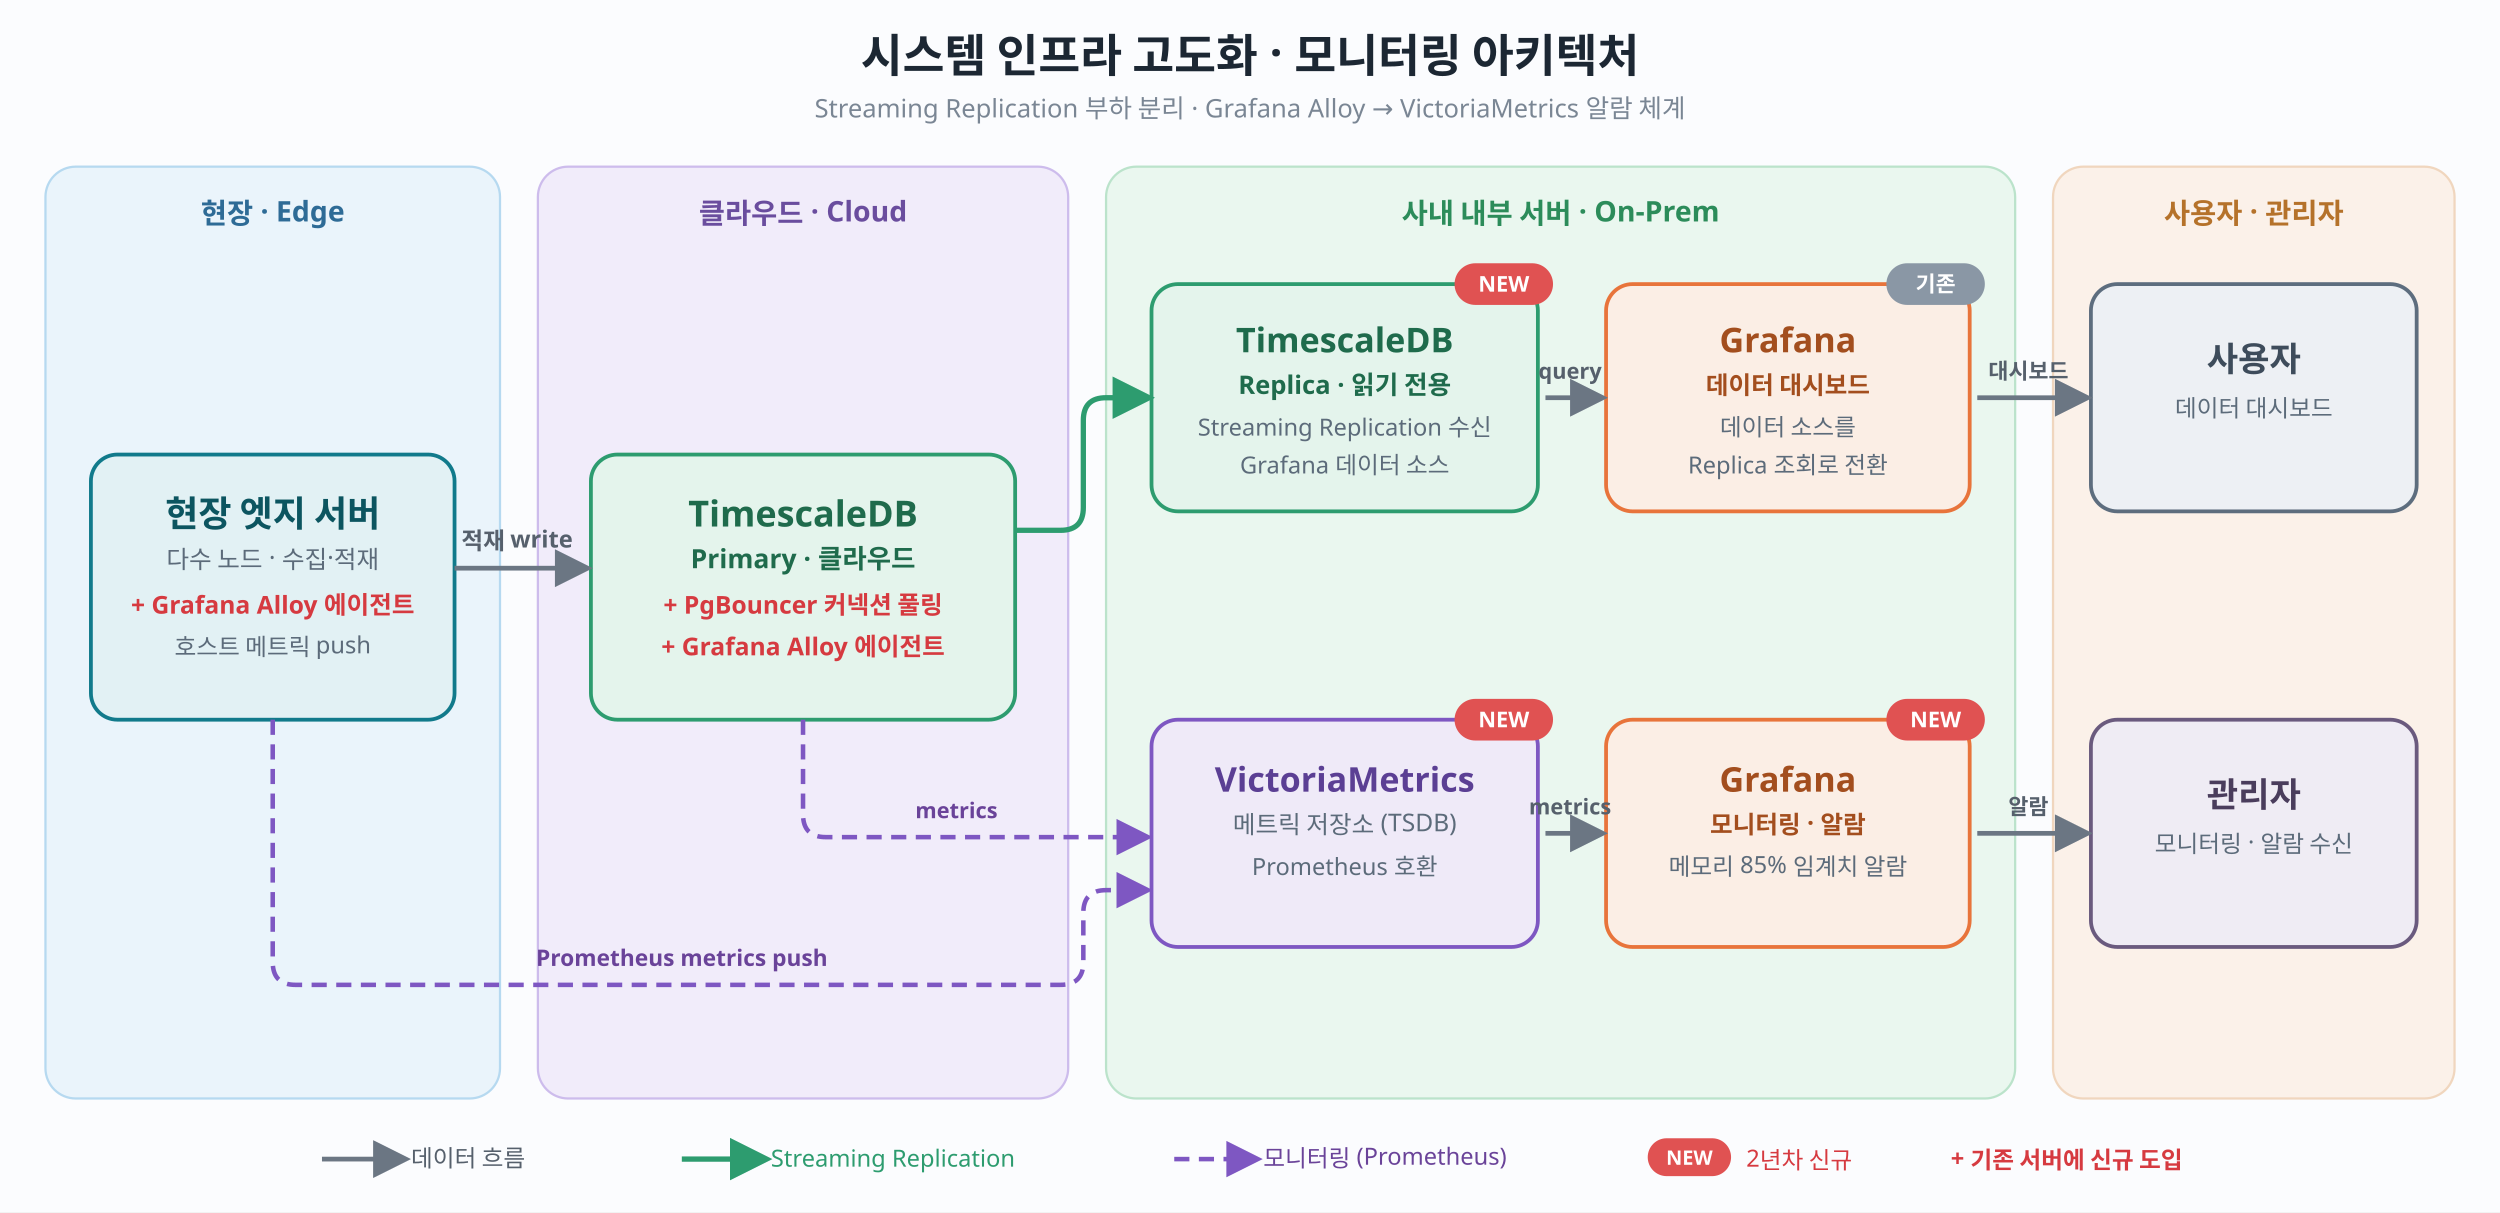
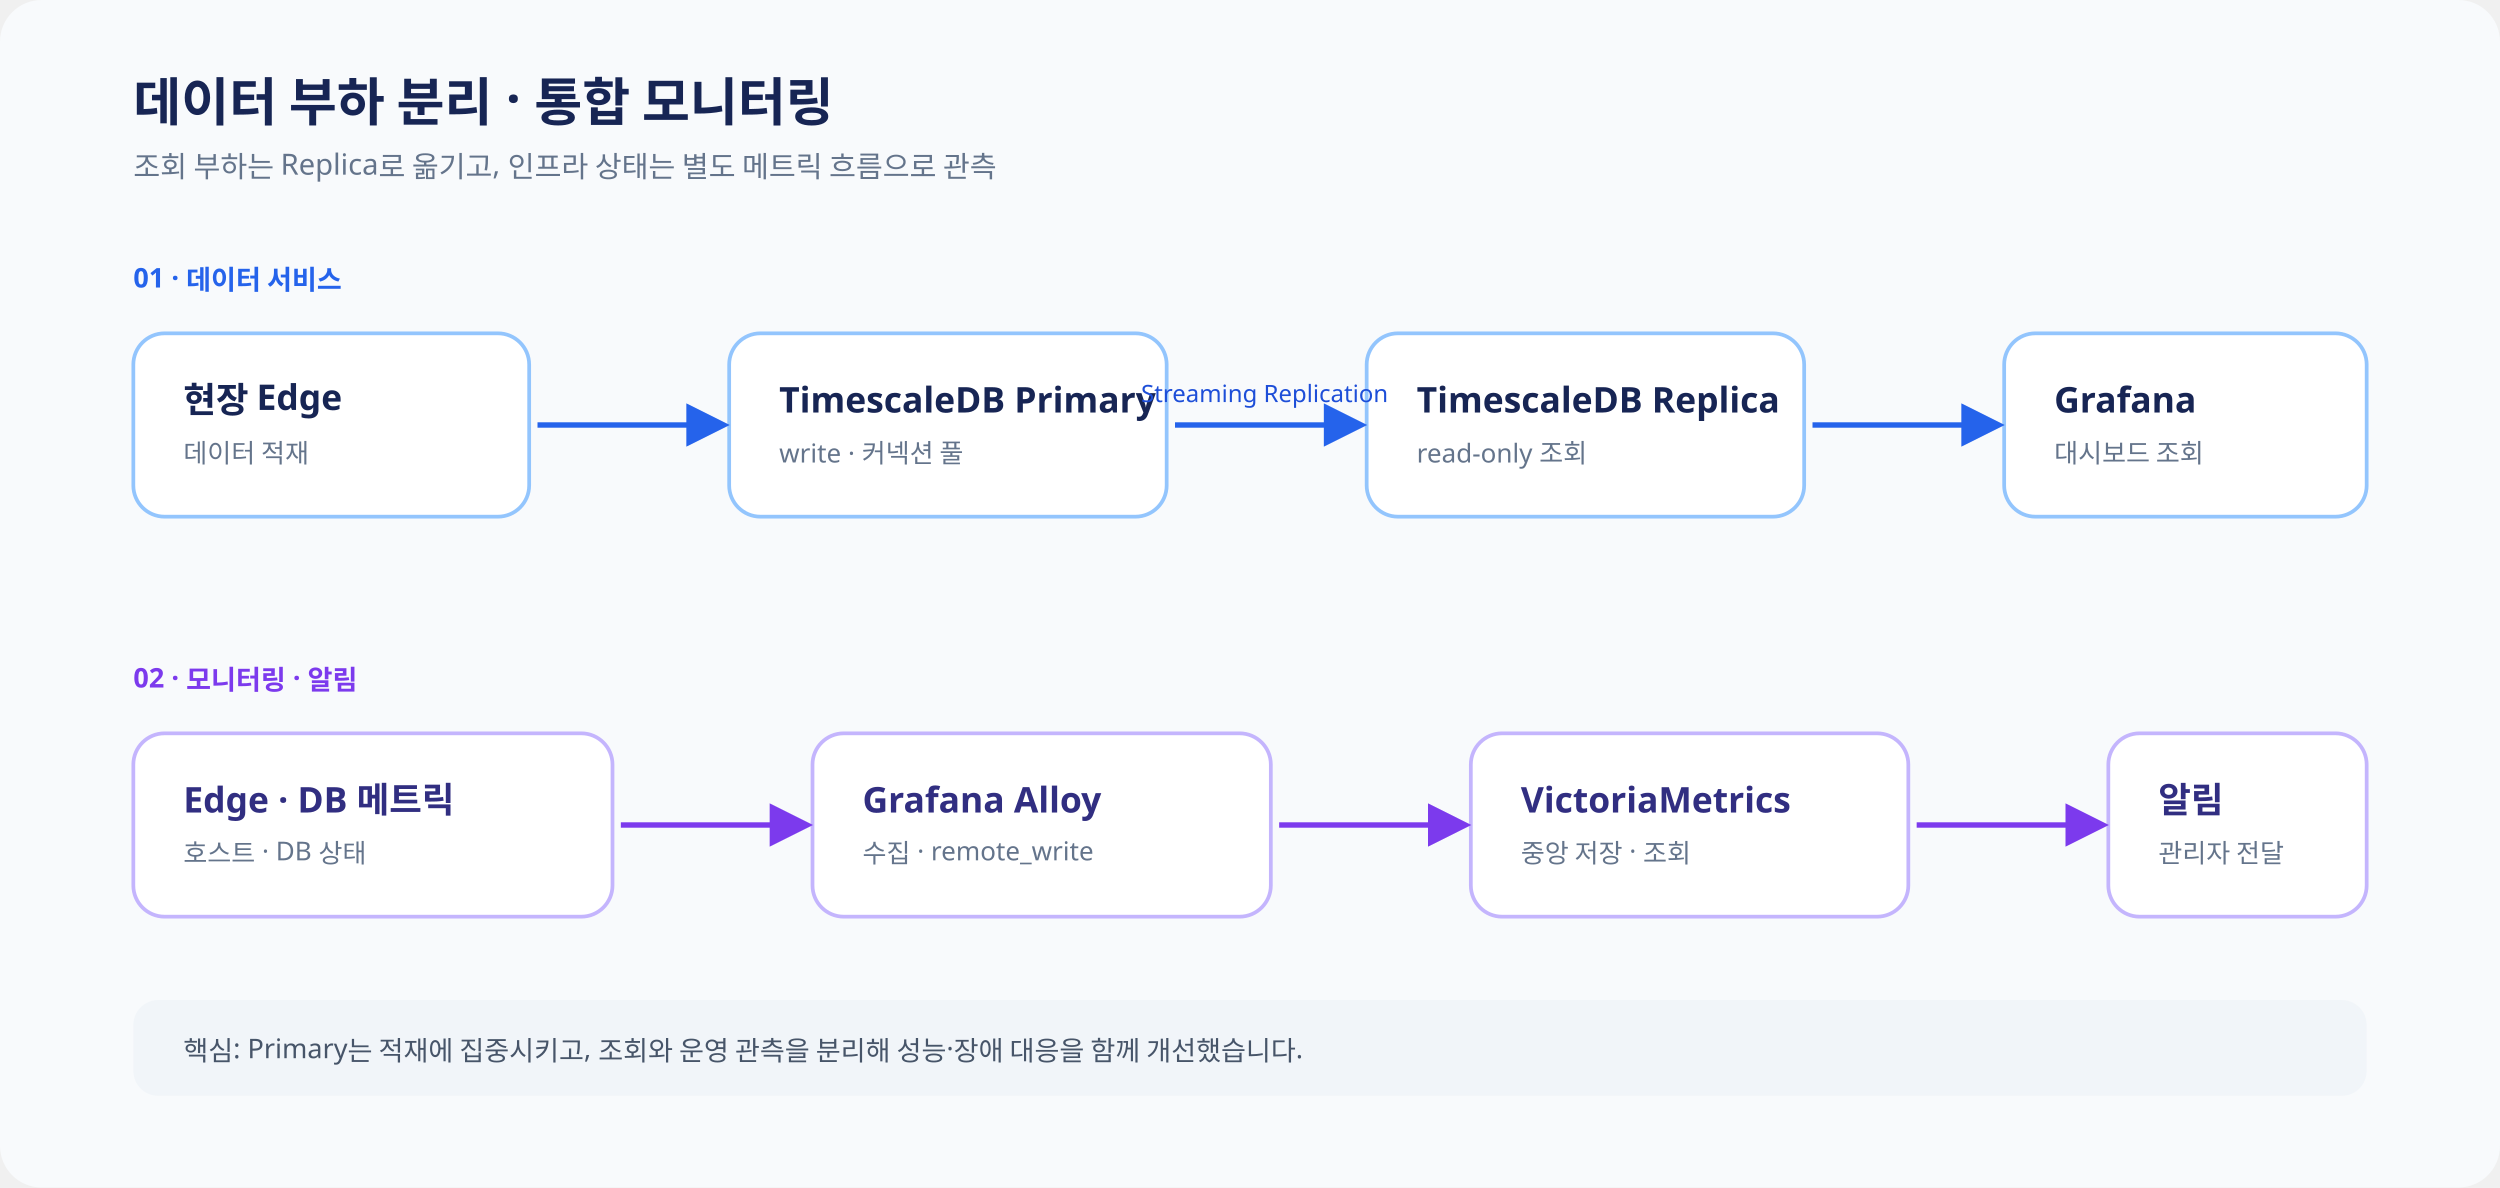
- <svg xmlns="http://www.w3.org/2000/svg" viewBox="0 0 1320 640" font-family="'Pretendard','Noto Sans KR','Malgun Gothic','Apple SD Gothic Neo',sans-serif">
+ <svg xmlns="http://www.w3.org/2000/svg" viewBox="0 0 1200 570" font-family="'Pretendard','Noto Sans KR','Malgun Gothic',sans-serif">
  <defs>
-     <marker id="arrow" viewBox="0 0 10 10" markerWidth="8" markerHeight="8" refX="6.5" refY="5" orient="auto" markerUnits="strokeWidth">
-       <path d="M0,0 L10,5 L0,10 z" fill="#6B7683" />
+     <marker id="b" viewBox="0 0 10 10" markerWidth="8" markerHeight="8" refX="7" refY="5" orient="auto">
+       <path d="M0 0 10 5 0 10z" fill="#2563EB" />
    </marker>
-     <marker id="arrowGreen" viewBox="0 0 10 10" markerWidth="8" markerHeight="8" refX="6.5" refY="5" orient="auto" markerUnits="strokeWidth">
-       <path d="M0,0 L10,5 L0,10 z" fill="#2D9C6F" />
-     </marker>
-     <marker id="arrowMon" viewBox="0 0 10 10" markerWidth="8" markerHeight="8" refX="6.5" refY="5" orient="auto" markerUnits="strokeWidth">
-       <path d="M0,0 L10,5 L0,10 z" fill="#7E57C2" />
+     <marker id="p" viewBox="0 0 10 10" markerWidth="8" markerHeight="8" refX="7" refY="5" orient="auto">
+       <path d="M0 0 10 5 0 10z" fill="#7C3AED" />
    </marker>
  </defs>
-   <rect x="0" y="0" width="1320" height="640" fill="#FBFCFE" />
-   <text x="660" y="38" text-anchor="middle" font-size="24" font-weight="700" fill="#1c2733">시스템 인프라 고도화 · 모니터링 아키텍처</text>
-   <text x="660" y="62" text-anchor="middle" font-size="13.5" fill="#7a8694">Streaming Replication 부하 분리 · Grafana Alloy → VictoriaMetrics 알람 체계</text>
-   <rect x="24" y="88" width="240" height="492" rx="16" fill="#EAF4FB" stroke="#B6D9F0" stroke-width="1.2" />
-   <rect x="284" y="88" width="280" height="492" rx="16" fill="#F1ECFA" stroke="#CDBCEC" stroke-width="1.2" />
-   <rect x="584" y="88" width="480" height="492" rx="16" fill="#EAF7EF" stroke="#BBE3CB" stroke-width="1.2" />
-   <rect x="1084" y="88" width="212" height="492" rx="16" fill="#FBF1E9" stroke="#F0D6BE" stroke-width="1.2" />
-   <text x="144" y="118" text-anchor="middle" font-size="15" font-weight="700" fill="#2E6B96">현장 · Edge</text>
-   <text x="424" y="118" text-anchor="middle" font-size="15" font-weight="700" fill="#6A4D9E">클라우드 · Cloud</text>
-   <text x="824" y="118" text-anchor="middle" font-size="15" font-weight="700" fill="#2C8C5A">사내 내부 서버 · On-Prem</text>
-   <text x="1190" y="118" text-anchor="middle" font-size="15" font-weight="700" fill="#B5722A">사용자 · 관리자</text>
-   <rect x="48" y="240" width="192" height="140" rx="14" fill="#E2F1F4" stroke="#117A8B" stroke-width="2" />
-   <text x="144" y="278" text-anchor="middle" font-size="19" font-weight="700" fill="#0C5560">현장 엣지 서버</text>
-   <text x="144" y="300" text-anchor="middle" font-size="13" fill="#5C6B7A">다수 노드 · 수집·적재</text>
-   <text x="144" y="324" text-anchor="middle" font-size="13" font-weight="600" fill="#D63A40">+ Grafana Alloy 에이전트</text>
-   <text x="144" y="346" text-anchor="middle" font-size="12.5" fill="#5C6B7A">호스트 메트릭 push</text>
-   <rect x="312" y="240" width="224" height="140" rx="14" fill="#E4F4EC" stroke="#2D9C6F" stroke-width="2" />
-   <text x="424" y="278" text-anchor="middle" font-size="19" font-weight="700" fill="#1F6B4C">TimescaleDB</text>
-   <text x="424" y="300" text-anchor="middle" font-size="14" font-weight="600" fill="#1F6B4C">Primary · 클라우드</text>
-   <text x="424" y="324" text-anchor="middle" font-size="13" font-weight="600" fill="#D63A40">+ PgBouncer 커넥션 풀링</text>
-   <text x="424" y="346" text-anchor="middle" font-size="13" font-weight="600" fill="#D63A40">+ Grafana Alloy 에이전트</text>
-   <rect x="608" y="150" width="204" height="120" rx="14" fill="#E4F4EC" stroke="#2D9C6F" stroke-width="2" />
-   <rect x="768" y="139" width="52" height="22" rx="11" fill="#E05252" />
-   <text x="794" y="154" text-anchor="middle" font-size="11.5" font-weight="700" fill="#fff">NEW</text>
-   <text x="710" y="186" text-anchor="middle" font-size="18" font-weight="700" fill="#1F6B4C">TimescaleDB</text>
-   <text x="710" y="208" text-anchor="middle" font-size="13.5" font-weight="600" fill="#1F6B4C">Replica · 읽기 전용</text>
-   <text x="710" y="230" text-anchor="middle" font-size="12.5" fill="#5C6B7A">Streaming Replication 수신</text>
-   <text x="710" y="250" text-anchor="middle" font-size="12.5" fill="#5C6B7A">Grafana 데이터 소스</text>
-   <rect x="608" y="380" width="204" height="120" rx="14" fill="#EFEAF8" stroke="#7E57C2" stroke-width="2" />
-   <rect x="768" y="369" width="52" height="22" rx="11" fill="#E05252" />
-   <text x="794" y="384" text-anchor="middle" font-size="11.5" font-weight="700" fill="#fff">NEW</text>
-   <text x="710" y="418" text-anchor="middle" font-size="18" font-weight="700" fill="#5B3F94">VictoriaMetrics</text>
-   <text x="710" y="440" text-anchor="middle" font-size="13" fill="#5C6B7A">메트릭 저장소 (TSDB)</text>
-   <text x="710" y="462" text-anchor="middle" font-size="12.5" fill="#5C6B7A">Prometheus 호환</text>
-   <rect x="848" y="150" width="192" height="120" rx="14" fill="#FBEEE5" stroke="#E8743B" stroke-width="2" />
-   <rect x="996" y="139" width="52" height="22" rx="11" fill="#8A97A5" />
-   <text x="1022" y="154" text-anchor="middle" font-size="11.5" font-weight="700" fill="#fff">기존</text>
-   <text x="944" y="186" text-anchor="middle" font-size="18" font-weight="700" fill="#A34E1E">Grafana</text>
-   <text x="944" y="208" text-anchor="middle" font-size="13" font-weight="600" fill="#A34E1E">데이터 대시보드</text>
-   <text x="944" y="230" text-anchor="middle" font-size="12.5" fill="#5C6B7A">데이터 소스를</text>
-   <text x="944" y="250" text-anchor="middle" font-size="12.5" fill="#5C6B7A">Replica 조회로 전환</text>
-   <rect x="848" y="380" width="192" height="120" rx="14" fill="#FBEEE5" stroke="#E8743B" stroke-width="2" />
-   <rect x="996" y="369" width="52" height="22" rx="11" fill="#E05252" />
-   <text x="1022" y="384" text-anchor="middle" font-size="11.5" font-weight="700" fill="#fff">NEW</text>
-   <text x="944" y="418" text-anchor="middle" font-size="18" font-weight="700" fill="#A34E1E">Grafana</text>
-   <text x="944" y="440" text-anchor="middle" font-size="13" font-weight="600" fill="#A34E1E">모니터링 · 알람</text>
-   <text x="944" y="462" text-anchor="middle" font-size="12.5" fill="#5C6B7A">메모리 85% 임계치 알람</text>
-   <rect x="1104" y="150" width="172" height="120" rx="14" fill="#EDF0F4" stroke="#5D6D7E" stroke-width="2" />
-   <text x="1190" y="196" text-anchor="middle" font-size="18" font-weight="700" fill="#3E4C5B">사용자</text>
-   <text x="1190" y="220" text-anchor="middle" font-size="12.5" fill="#5C6B7A">데이터 대시보드</text>
-   <rect x="1104" y="380" width="172" height="120" rx="14" fill="#EFECF4" stroke="#6A5A7E" stroke-width="2" />
-   <text x="1190" y="426" text-anchor="middle" font-size="18" font-weight="700" fill="#4A3D5C">관리자</text>
-   <text x="1190" y="450" text-anchor="middle" font-size="12.5" fill="#5C6B7A">모니터링 · 알람 수신</text>
-   <path d="M240,300 H306" fill="none" stroke="#6B7683" stroke-width="2.5" marker-end="url(#arrow)" />
-   <text x="273" y="290" text-anchor="middle" font-size="12.5" font-weight="600" fill="#56606c">적재 write</text>
-   <path d="M536,280 H560 Q572,280 572,268 V222 Q572,210 584,210 H602" fill="none" stroke="#2D9C6F" stroke-width="2.8" marker-end="url(#arrowGreen)" />
-   <path d="M816,210 H842" fill="none" stroke="#6B7683" stroke-width="2.5" marker-end="url(#arrow)" />
-   <text x="829" y="200" text-anchor="middle" font-size="11.5" font-weight="600" fill="#56606c">query</text>
-   <path d="M816,440 H842" fill="none" stroke="#6B7683" stroke-width="2.5" marker-end="url(#arrow)" />
-   <text x="829" y="430" text-anchor="middle" font-size="11.5" font-weight="600" fill="#56606c">metrics</text>
-   <path d="M1044,210 H1098" fill="none" stroke="#6B7683" stroke-width="2.5" marker-end="url(#arrow)" />
-   <text x="1071" y="200" text-anchor="middle" font-size="11.5" font-weight="600" fill="#56606c">대시보드</text>
-   <path d="M1044,440 H1098" fill="none" stroke="#6B7683" stroke-width="2.5" marker-end="url(#arrow)" />
-   <text x="1071" y="430" text-anchor="middle" font-size="11.5" font-weight="600" fill="#56606c">알람</text>
-   <path d="M144,380 V508 Q144,520 156,520 H560 Q572,520 572,508 V482 Q572,470 584,470 H602" fill="none" stroke="#7E57C2" stroke-width="2.4" stroke-dasharray="8 5" marker-end="url(#arrowMon)" />
-   <text x="360" y="510" text-anchor="middle" font-size="12" font-weight="600" fill="#6A4399">Prometheus metrics push</text>
-   <path d="M424,380 V430 Q424,442 436,442 H602" fill="none" stroke="#7E57C2" stroke-width="2.4" stroke-dasharray="8 5" marker-end="url(#arrowMon)" />
-   <text x="505" y="432" text-anchor="middle" font-size="11.5" font-weight="600" fill="#6A4399">metrics</text>
-   <line x1="170" y1="612" x2="210" y2="612" stroke="#6B7683" stroke-width="2.5" marker-end="url(#arrow)" />
-   <text x="217" y="616" font-size="12.5" fill="#56606c">데이터 흐름</text>
-   <line x1="360" y1="612" x2="400" y2="612" stroke="#2D9C6F" stroke-width="2.8" marker-end="url(#arrowGreen)" />
-   <text x="407" y="616" font-size="12.5" fill="#2D9C6F">Streaming Replication</text>
-   <line x1="620" y1="612" x2="660" y2="612" stroke="#7E57C2" stroke-width="2.4" stroke-dasharray="8 5" marker-end="url(#arrowMon)" />
-   <text x="667" y="616" font-size="12.5" fill="#6A4399">모니터링 (Prometheus)</text>
-   <rect x="870" y="601" width="44" height="20" rx="10" fill="#E05252" />
-   <text x="892" y="615" text-anchor="middle" font-size="10.5" font-weight="700" fill="#fff">NEW</text>
-   <text x="922" y="616" font-size="12.5" fill="#D63A40">2년차 신규</text>
-   <text x="1030" y="616" font-size="12.5" font-weight="600" fill="#D63A40">+ 기존 서버에 신규 도입</text>
+   <rect width="1200" height="570" rx="20" fill="#F8FAFC" />
+   <text x="64" y="58" font-size="25" font-weight="700" fill="#172554">데이터 부하 분리 · 통합 모니터링</text>
+   <text x="64" y="85" font-size="14" fill="#64748B">조회 부하는 Replica로 옮기고, 인프라 상태는 별도 메트릭 흐름으로 관측</text>
+   <text x="64" y="138" font-size="13" font-weight="700" fill="#2563EB">01 · 데이터 서비스</text>
+   <g fill="#fff" stroke="#93C5FD" stroke-width="1.8">
+     <rect x="64" y="160" width="190" height="88" rx="15" />
+     <rect x="350" y="160" width="210" height="88" rx="15" />
+     <rect x="656" y="160" width="210" height="88" rx="15" />
+     <rect x="962" y="160" width="174" height="88" rx="15" />
+   </g>
+   <g font-size="17" font-weight="700" fill="#172554">
+     <text x="88" y="198">현장 Edge</text>
+     <text x="374" y="198">TimescaleDB Primary</text>
+     <text x="680" y="198">TimescaleDB Replica</text>
+     <text x="986" y="198">Grafana</text>
+   </g>
+   <g font-size="12.5" fill="#64748B">
+     <text x="88" y="222">데이터 적재</text>
+     <text x="374" y="222">write · 커넥션 풀</text>
+     <text x="680" y="222">read-only 조회</text>
+     <text x="986" y="222">대시보드 조회</text>
+   </g>
+   <g fill="none" stroke="#2563EB" stroke-width="2.6" marker-end="url(#b)">
+     <path d="M258 204h86" />
+     <path d="M564 204h86" />
+     <path d="M870 204h86" />
+   </g>
+   <text x="607" y="193" text-anchor="middle" font-size="11.5" fill="#1D4ED8">Streaming Replication</text>
+   <text x="64" y="330" font-size="13" font-weight="700" fill="#7C3AED">02 · 모니터링 · 알림</text>
+   <g fill="#fff" stroke="#C4B5FD" stroke-width="1.8">
+     <rect x="64" y="352" width="230" height="88" rx="15" />
+     <rect x="390" y="352" width="220" height="88" rx="15" />
+     <rect x="706" y="352" width="210" height="88" rx="15" />
+     <rect x="1012" y="352" width="124" height="88" rx="15" />
+   </g>
+   <g font-size="17" font-weight="700" fill="#312E81">
+     <text x="88" y="390">Edge · DB 메트릭</text>
+     <text x="414" y="390">Grafana Alloy</text>
+     <text x="730" y="390">VictoriaMetrics</text>
+     <text x="1036" y="390">알림</text>
+   </g>
+   <g font-size="12.5" fill="#64748B">
+     <text x="88" y="414">호스트 · DB 상태</text>
+     <text x="414" y="414">수집 · remote_write</text>
+     <text x="730" y="414">중앙 저장 · 조회</text>
+     <text x="1036" y="414">관리자 전달</text>
+   </g>
+   <g fill="none" stroke="#7C3AED" stroke-width="2.6" marker-end="url(#p)">
+     <path d="M298 396h86" />
+     <path d="M614 396h86" />
+     <path d="M920 396h86" />
+   </g>
+   <rect x="64" y="480" width="1072" height="46" rx="12" fill="#F1F5F9" />
+   <text x="88" y="509" font-size="13" fill="#475569">핵심: Primary는 적재에 집중시키고, 조회와 운영 관측을 분리해 성능·장애 대응을 함께 개선했습니다.</text>
</svg>
